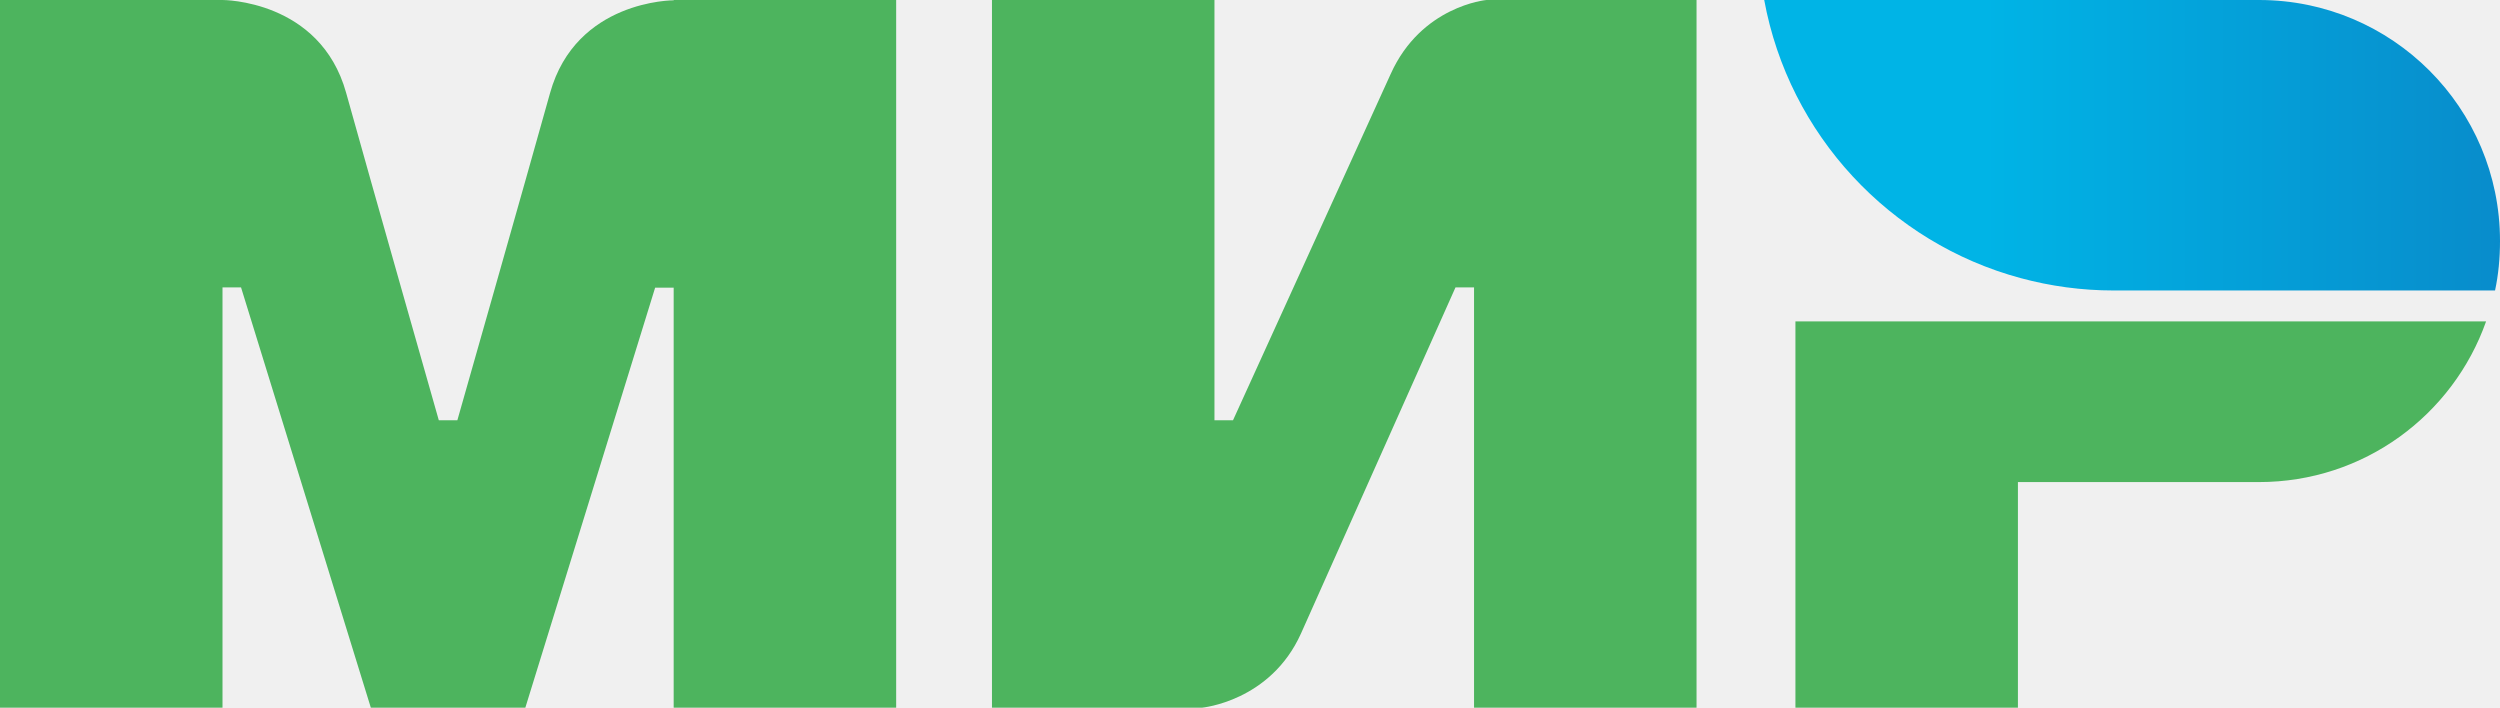
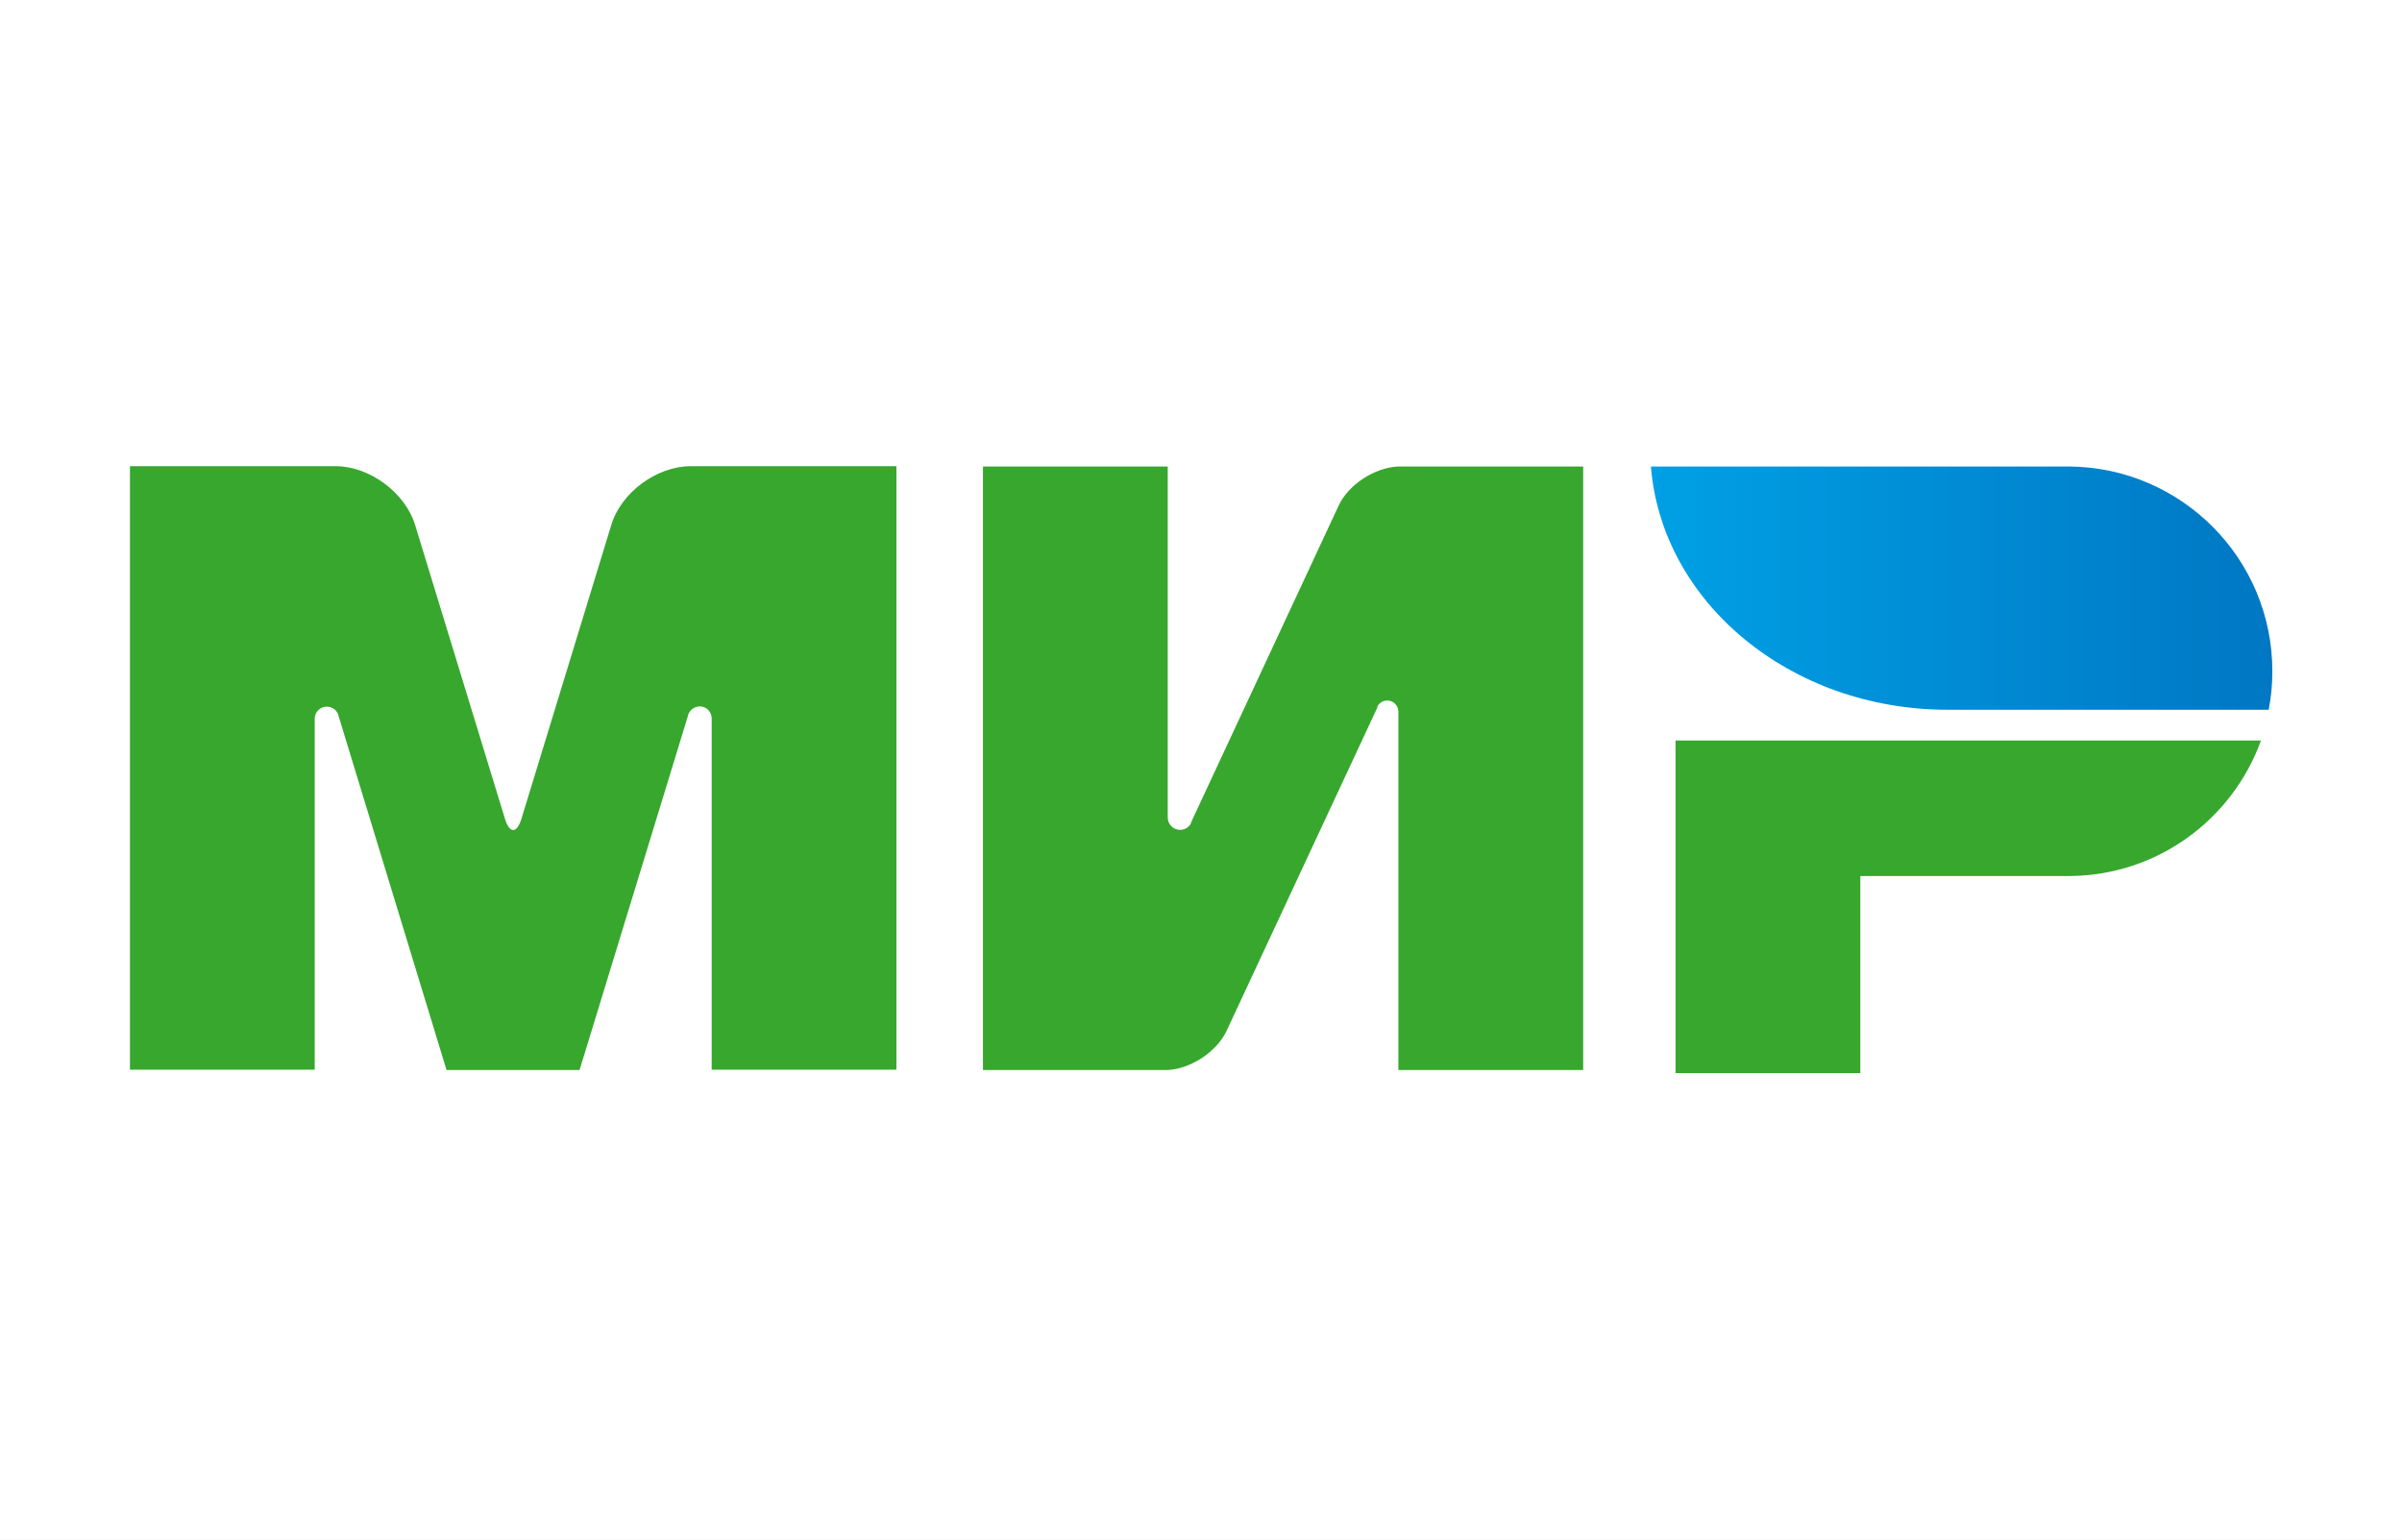
- <svg xmlns="http://www.w3.org/2000/svg" xml:space="preserve" style="enable-background:new 0 0 809 229;" viewBox="0 0 809 229" height="229px" width="809px" y="0px" x="0px" id="Layer_1" version="1.1">
-   <defs id="defs28" />
-   <style id="style3" type="text/css">
- 	.st0{fill-rule:evenodd;clip-rule:evenodd;fill:#4DB45E;}
- 	.st1{fill-rule:evenodd;clip-rule:evenodd;fill:url(#SVGID_1_);}
+ <svg xmlns="http://www.w3.org/2000/svg" version="1.1" id="Layer_1" viewBox="0 0 780 500" xml:space="preserve">
+   <style type="text/css">
+ 	.st0{fill:#FFFFFF;}
+ 	.st1{fill:#37A72E;}
+ 	.st2{fill:url(#Combined-Shape_4_);}
</style>
-   <g id="g5">
-     <path id="path7" d="M218,0l0,0.1c-0.1,0-31.6-0.1-40,30c-7.7,27.6-29.4,103.8-30,105.9h-6c0,0-22.2-77.9-30-106   C103.6-0.1,72,0,72,0H0v229h72V93h3h3l42,136h50l42-135.9h6V229h72V0H218z" class="st0" />
-   </g>
-   <g id="g9">
-     <path id="path11" d="M481,0c0,0-21.1,1.9-31,24l-51,112h-6V0h-72v229l68,0v0c0,0,22.1-2,32-24l50-112h6v136h72V0H481z" class="st0" />
-   </g>
-   <g id="g13">
-     <path id="path15" d="M581,104v125h72v-73h78c34,0,62.8-21.7,73.5-52H581z" class="st0" />
-   </g>
-   <g id="g17">
-     <linearGradient y2="47" x2="809" y1="47" x1="570.919" gradientUnits="userSpaceOnUse" id="SVGID_1_">
-       <stop id="stop20" style="stop-color:#00B4E6" offset="0.3" />
-       <stop id="stop22" style="stop-color:#088CCB" offset="1" />
-     </linearGradient>
-     <path id="path24" d="M731,0H570.9c8,43.6,40.7,78.6,83,90l0,0c9.6,2.6,19.7,4,30.1,4h123.4c1.1-5.2,1.6-10.5,1.6-16   C809,34.9,774.1,0,731,0z" class="st1" />
+   <rect y="0" class="st0" width="780" height="500" />
+   <g id="Page-1">
+     <g id="Artboard" transform="translate(-91, -154)">
+       <g id="Group" transform="translate(91, 154)">
+         <path id="Combined-Shape" class="st1" d="M544.1,240.5v108h60v-64h68c28.6-0.2,52.9-18.5,62.1-44H544.1z" />
+         <linearGradient id="Combined-Shape_4_" gradientUnits="userSpaceOnUse" x1="362.405" y1="275.431" x2="363.405" y2="275.431" gradientTransform="matrix(201.7633 0 0 -79 -72583.844 21950.025)">
+           <stop offset="0" style="stop-color:#00A0E5" />
+           <stop offset="1" style="stop-color:#0077C3" />
+         </linearGradient>
+         <path id="Combined-Shape_1_" class="st2" d="M536.1,151.5c3.5,44.1,45.3,79,96.3,79c0.2,0,104.3,0,104.3,0     c0.8-4,1.2-8.2,1.2-12.5c0-36.6-29.5-66.2-66-66.5L536.1,151.5z" />
+         <path id="Combined-Shape_2_" class="st1" d="M447.3,229.4l0-0.1L447.3,229.4c0.7-1.2,1.8-1.9,3.2-1.9c2,0,3.5,1.6,3.6,3.5l0,0     v116.5h60v-196h-60c-7.6,0.3-16.2,5.8-19.4,12.7L387,266.6c-0.1,0.4-0.3,0.8-0.5,1.2l0,0l0,0c-0.7,1-1.9,1.7-3.3,1.7     c-2.2,0-4-1.8-4-4v-114h-60v196h60v0c7.5-0.4,15.9-5.9,19.1-12.7l49-105.1C447.2,229.6,447.3,229.5,447.3,229.4L447.3,229.4z" />
+         <path id="Combined-Shape_3_" class="st1" d="M223.3,232.8l-35.1,114.7H145L110,232.7c-0.3-1.8-1.9-3.2-3.9-3.2     c-2.2,0-3.9,1.8-3.9,3.9c0,0,0,0,0,0l0,114h-60v-196h51.5H109c11,0,22.6,8.6,25.8,19.1l29.2,95.5c1.5,4.8,3.8,4.7,5.3,0     l29.2-95.5c3.2-10.6,14.8-19.1,25.8-19.1h15.3h51.5v196h-60v-114c0,0,0,0,0-0.1c0-2.2-1.8-3.9-3.9-3.9     C225.2,229.5,223.6,230.9,223.3,232.8L223.3,232.8z" />
+       </g>
+     </g>
  </g>
</svg>
